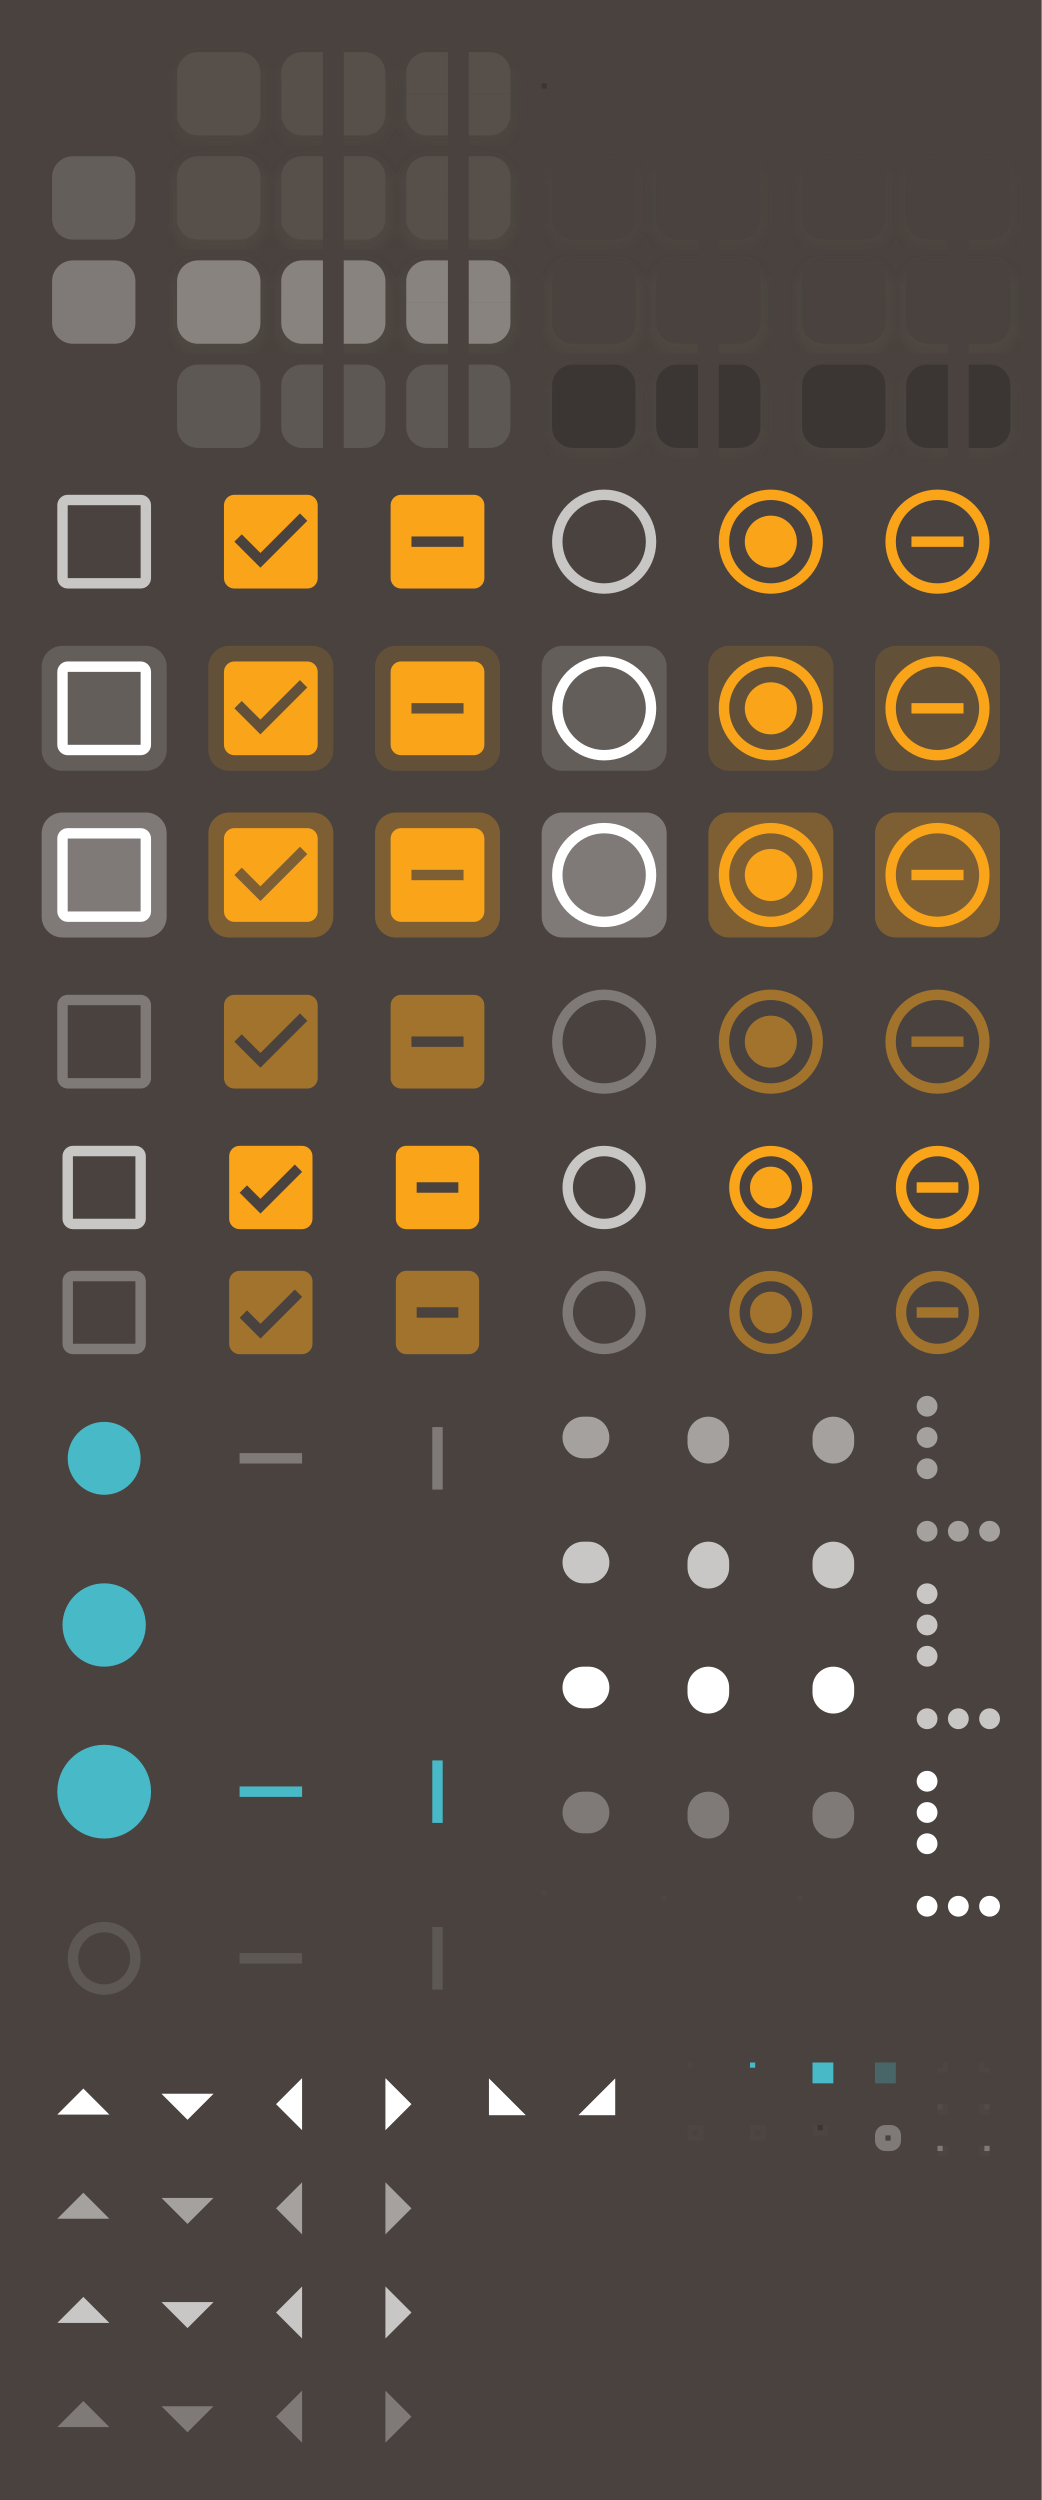
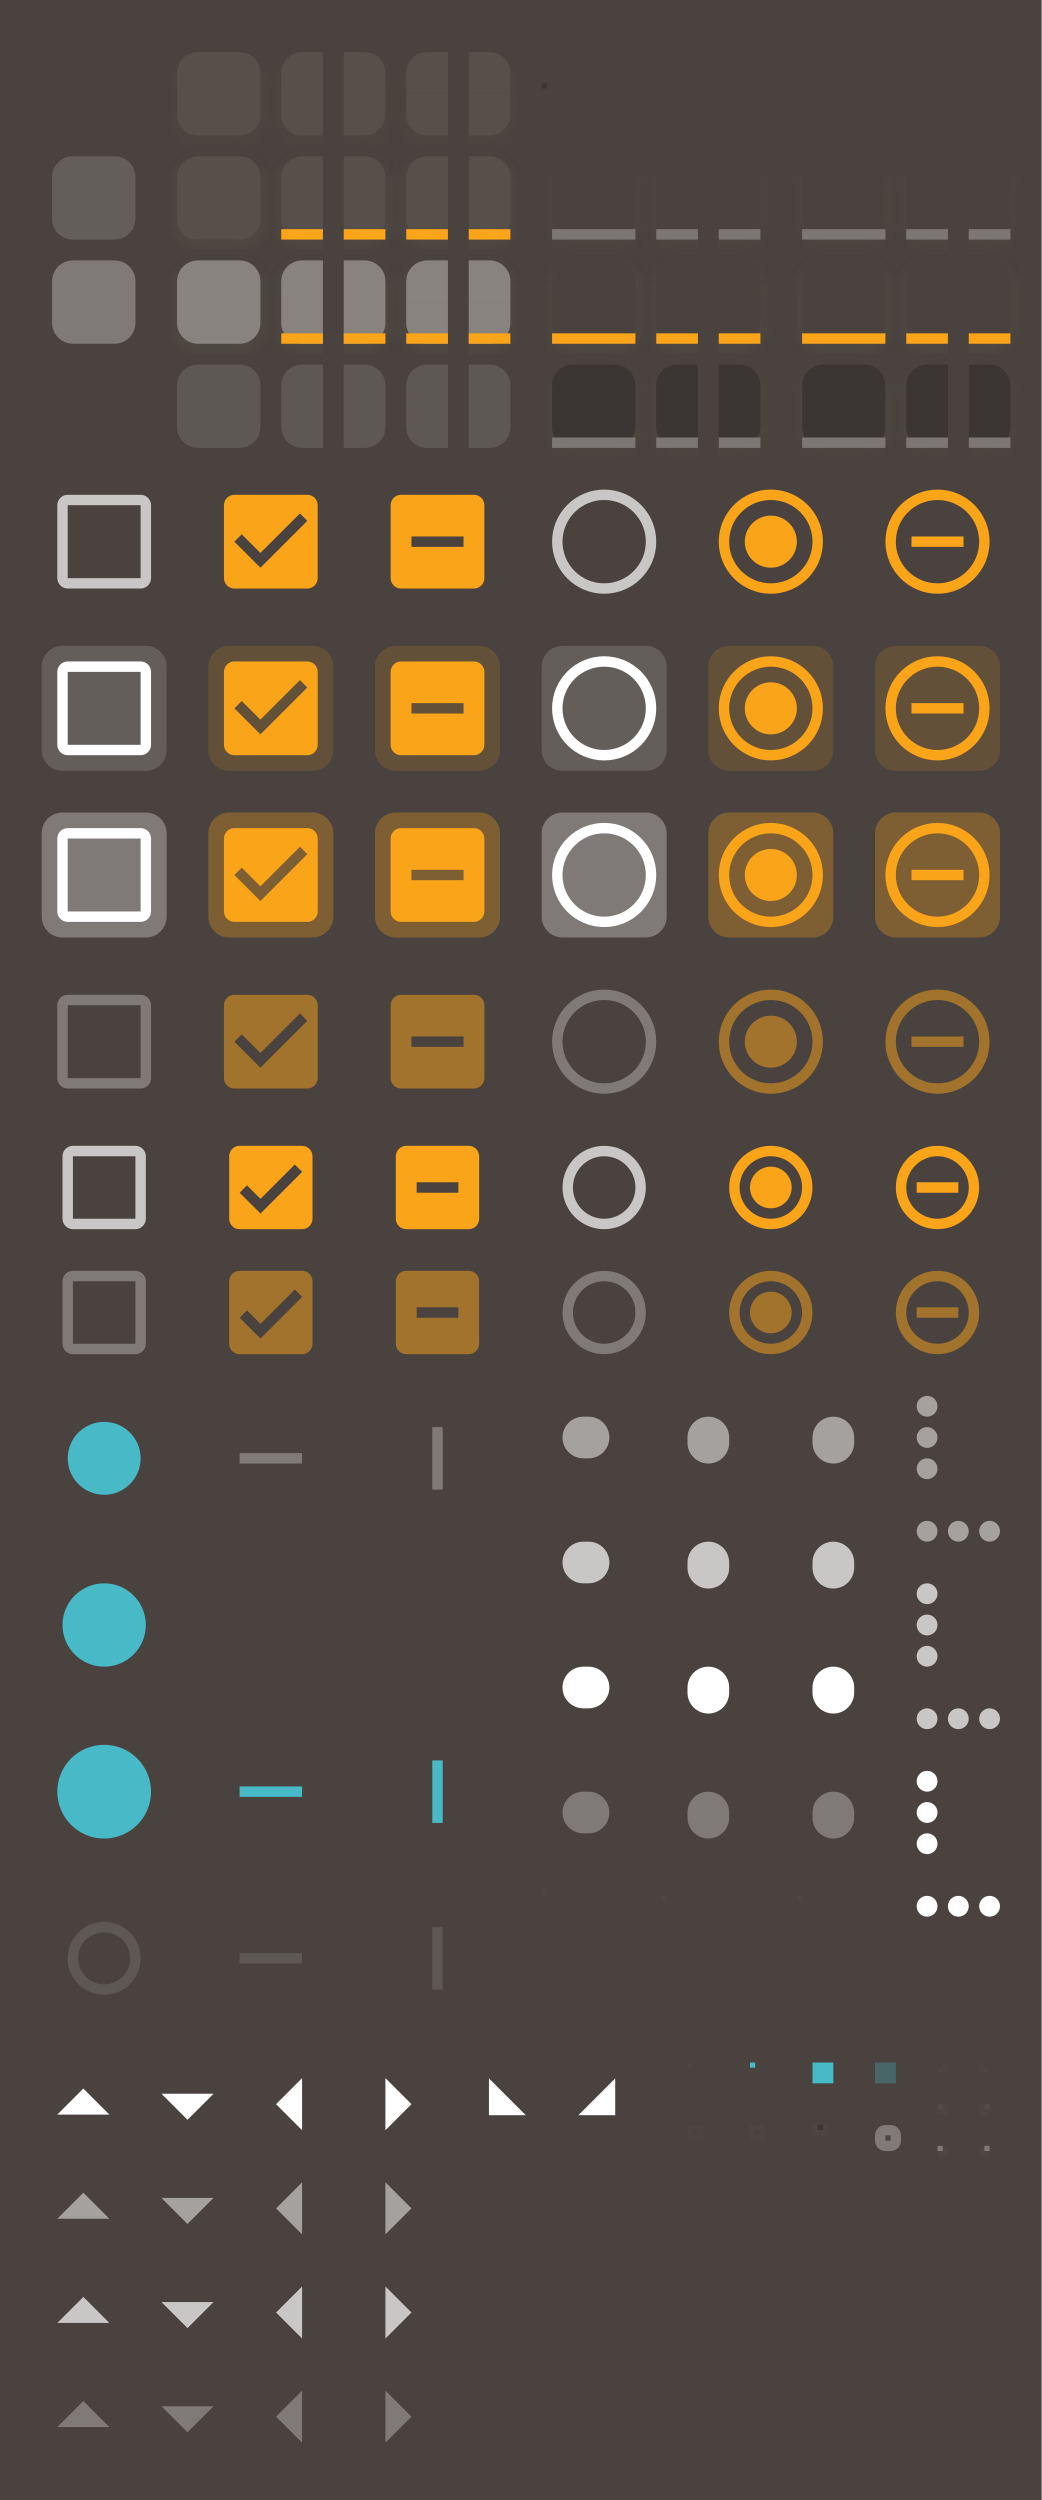
- <svg xmlns="http://www.w3.org/2000/svg" xmlns:xlink="http://www.w3.org/1999/xlink" width="200" height="480" viewBox="0 0 200 480">
-   <rect width="200" height="480" fill="url(#color-bg)" />
-   <defs>
+ <svg xmlns="http://www.w3.org/2000/svg" xmlns:xlink="http://www.w3.org/1999/xlink" width="200" height="480" viewBox="0 0 200 480" version="1.1" id="svg571">
+   <rect width="200" height="480" fill="url(#color-bg)" id="rect6" />
+   <defs id="defs418">
    <linearGradient id="color-fg">
-       <stop stop-color="#FFFFFF" />
+       <stop stop-color="#FFFFFF" id="stop8" />
    </linearGradient>
    <linearGradient id="color-fg-disabled">
-       <stop stop-color="#FFFFFF" stop-opacity="0.5" />
+       <stop stop-color="#FFFFFF" stop-opacity="0.5" id="stop11" />
    </linearGradient>
    <linearGradient id="color-fg-secondary">
-       <stop stop-color="#FFFFFF" stop-opacity="0.7" />
+       <stop stop-color="#FFFFFF" stop-opacity="0.7" id="stop14" />
    </linearGradient>
    <linearGradient id="color-fg-secondary-disabled">
-       <stop stop-color="#FFFFFF" stop-opacity="0.3" />
+       <stop stop-color="#FFFFFF" stop-opacity="0.3" id="stop17" />
    </linearGradient>
    <linearGradient id="color-divider">
-       <stop stop-color="#FFFFFF" stop-opacity="0.12" />
+       <stop stop-color="#FFFFFF" stop-opacity="0.12" id="stop20" />
    </linearGradient>
    <linearGradient id="color-primary">
-       <stop stop-color="#48b9c7" />
+       <stop stop-color="#48b9c7" id="stop23" />
    </linearGradient>
    <linearGradient id="color-accent">
-       <stop stop-color="#faa41a" />
+       <stop stop-color="#faa41a" id="stop26" />
    </linearGradient>
    <linearGradient id="color-accent-insensitive">
-       <stop stop-color="#faa41a" stop-opacity="0.5" />
+       <stop stop-color="#faa41a" stop-opacity="0.5" id="stop29" />
    </linearGradient>
    <linearGradient id="color-bg">
-       <stop stop-color="#49423e" />
+       <stop stop-color="#49423e" id="stop32" />
    </linearGradient>
    <linearGradient id="color-bg-lighter">
-       <stop stop-color="#574f4a" />
+       <stop stop-color="#574f4a" id="stop35" />
    </linearGradient>
    <linearGradient id="color-base">
-       <stop stop-color="#49423e" />
+       <stop stop-color="#49423e" id="stop38" />
    </linearGradient>
    <linearGradient id="color-base-alt">
-       <stop stop-color="#3b3633" />
+       <stop stop-color="#3b3633" id="stop41" />
    </linearGradient>
    <linearGradient id="color-border">
-       <stop stop-color="#574f4a" stop-opacity="0.26" />
+       <stop stop-color="#574f4a" stop-opacity="0.26" id="stop44" />
    </linearGradient>
    <filter id="1" color-interpolation-filters="sRGB" x="0" y="0" width="1" height="1">
-       <feFlood flood-color="#574f4a" flood-opacity="0.12" result="flood" />
-       <feComposite operator="in" in="flood" in2="SourceGraphic" result="composite1" />
-       <feGaussianBlur stdDeviation="1.5" in="composite1" result="blur" />
-       <feOffset dx="0" dy="1" result="offset" />
-       <feComposite in="SourceGraphic" in2="offset" result="fbSourceGraphic" />
-       <feFlood flood-color="#574f4a" flood-opacity="0.24" result="flood" />
-       <feComposite operator="in" in="flood" in2="fbSourceGraphic" result="composite1" />
-       <feGaussianBlur stdDeviation="1" in="composite1" result="blur" />
-       <feOffset dx="0" dy="1" result="offset" />
-       <feComposite in="fbSourceGraphic" in2="offset" result="composite2" />
+       <feFlood flood-color="#574f4a" flood-opacity="0.12" result="flood" id="feFlood47" />
+       <feComposite operator="in" in="flood" in2="SourceGraphic" result="composite1" id="feComposite49" />
+       <feGaussianBlur stdDeviation="1.5" in="composite1" result="blur" id="feGaussianBlur51" />
+       <feOffset dx="0" dy="1" result="offset" id="feOffset53" />
+       <feComposite in="SourceGraphic" in2="offset" result="fbSourceGraphic" id="feComposite55" />
+       <feFlood flood-color="#574f4a" flood-opacity="0.24" result="flood" id="feFlood57" />
+       <feComposite operator="in" in="flood" in2="fbSourceGraphic" result="composite1" id="feComposite59" />
+       <feGaussianBlur stdDeviation="1" in="composite1" result="blur" id="feGaussianBlur61" />
+       <feOffset dx="0" dy="1" result="offset" id="feOffset63" />
+       <feComposite in="fbSourceGraphic" in2="offset" result="composite2" id="feComposite65" />
    </filter>
    <rect id="1x1" width="1" height="1" />
    <rect id="2x2" width="2" height="2" />
    <rect id="4x4" width="4" height="4" />
    <rect id="16x16" width="16" height="16" opacity="0" />
    <rect id="17x17" width="17" height="17" opacity="0" />
    <rect id="24x24" width="24" height="24" opacity="0" />
    <clipPath id="left">
-       <rect width="10" height="20" />
+       <rect width="10" height="20" id="rect74" />
    </clipPath>
    <clipPath id="right">
-       <rect width="10" height="20" x="10" />
+       <rect width="10" height="20" x="10" id="rect77" />
    </clipPath>
    <clipPath id="left-top">
-       <rect width="10" height="10" />
+       <rect width="10" height="10" id="rect80" />
    </clipPath>
    <clipPath id="left-bottom">
-       <rect width="10" height="10" y="10" />
+       <rect width="10" height="10" y="10" id="rect83" />
    </clipPath>
    <clipPath id="right-top">
-       <rect width="10" height="10" x="10" />
+       <rect width="10" height="10" x="10" id="rect86" />
    </clipPath>
    <clipPath id="right-bottom">
-       <rect width="10" height="10" x="10" y="10" />
+       <rect width="10" height="10" x="10" y="10" id="rect89" />
    </clipPath>
    <g id="base-box">
-       <rect width="20" height="20" opacity="0" />
-       <rect x="2" y="2" width="16" height="16" rx="4" ry="4" />
+       <rect width="20" height="20" opacity="0" id="rect92" />
+       <rect x="2" y="2" width="16" height="16" rx="4" ry="4" id="rect94" />
    </g>
    <use xlink:href="#base-box" id="base-flat-button" fill="url(#color-fg)" opacity="0" />
    <use xlink:href="#base-box" id="base-flat-button-hover" fill="url(#color-fg)" opacity="0.15" />
    <use xlink:href="#base-box" id="base-flat-button-active" fill="url(#color-fg)" opacity="0.3" />
    <use xlink:href="#base-box" id="base-flat-button-insensitive" fill="url(#color-fg)" opacity="0" />
    <use xlink:href="#base-box" id="base-button" fill="url(#color-bg-lighter)" filter="url(#1)" />
    <use xlink:href="#base-button" id="base-button-hover" filter="url(#1)" />
    <g id="base-button-active">
-       <use xlink:href="#base-button-hover" />
-       <use xlink:href="#base-flat-button-active" />
+       <use xlink:href="#base-button-hover" id="use103" />
+       <use xlink:href="#base-flat-button-active" id="use105" />
    </g>
    <use xlink:href="#base-box" id="base-button-insensitive" fill="url(#color-divider)" />
    <use xlink:href="#1x1" id="base-entry-background" fill="url(#color-base)" />
    <use xlink:href="#1x1" id="base-entry-background-insensitive" fill="url(#color-base-alt)" />
    <use xlink:href="#base-box" id="base-entry-box" fill="url(#color-base)" filter="url(#1)" />
    <use xlink:href="#base-entry-box" id="base-entry-box-active" filter="url(#1)" />
    <use xlink:href="#base-box" id="base-entry-box-insensitive" fill="url(#color-base-alt)" filter="url(#1)" />
    <rect id="background-fill" width="20" height="20" />
    <g id="base-entry">
-       <use xlink:href="#background-fill" />
-       <use xlink:href="#base-entry-box" />
+       <use xlink:href="#background-fill" id="use115" />
+       <use xlink:href="#base-entry-box" id="use117" />
    </g>
    <g id="base-entry-active">
-       <use xlink:href="#background-fill" />
-       <use xlink:href="#base-entry-box-active" />
+       <use xlink:href="#background-fill" id="use120" />
+       <use xlink:href="#base-entry-box-active" id="use122" />
    </g>
    <g id="base-entry-insensitive">
-       <use xlink:href="#background-fill" />
-       <use xlink:href="#base-entry-box-insensitive" />
+       <use xlink:href="#background-fill" id="use125" />
+       <use xlink:href="#base-entry-box-insensitive" id="use127" />
    </g>
    <use clip-path="url(#left)" xlink:href="#base-button" id="base-combo-rtl-button" />
    <use clip-path="url(#left)" xlink:href="#base-button-hover" id="base-combo-rtl-button-hover" />
    <use clip-path="url(#left)" xlink:href="#base-button-active" id="base-combo-rtl-button-active" />
    <use clip-path="url(#left)" xlink:href="#base-button-insensitive" id="base-combo-rtl-button-insensitive" />
    <use clip-path="url(#right)" xlink:href="#base-button" id="base-combo-ltr-button" />
    <use clip-path="url(#right)" xlink:href="#base-button-hover" id="base-combo-ltr-button-hover" />
    <use clip-path="url(#right)" xlink:href="#base-button-active" id="base-combo-ltr-button-active" />
    <use clip-path="url(#right)" xlink:href="#base-button-insensitive" id="base-combo-ltr-button-insensitive" />
    <use clip-path="url(#left-top)" xlink:href="#base-button" id="base-spin-rtl-up" />
    <use clip-path="url(#left-top)" xlink:href="#base-button-hover" id="base-spin-rtl-up-hover" />
    <use clip-path="url(#left-top)" xlink:href="#base-button-active" id="base-spin-rtl-up-active" />
    <use clip-path="url(#left-top)" xlink:href="#base-button-insensitive" id="base-spin-rtl-up-insensitive" />
    <use clip-path="url(#left-bottom)" xlink:href="#base-button" id="base-spin-rtl-down" />
    <use clip-path="url(#left-bottom)" xlink:href="#base-button-hover" id="base-spin-rtl-down-hover" />
    <use clip-path="url(#left-bottom)" xlink:href="#base-button-active" id="base-spin-rtl-down-active" />
    <use clip-path="url(#left-bottom)" xlink:href="#base-button-insensitive" id="base-spin-rtl-down-insensitive" />
    <use clip-path="url(#right-top)" xlink:href="#base-button" id="base-spin-ltr-up" />
    <use clip-path="url(#right-top)" xlink:href="#base-button-hover" id="base-spin-ltr-up-hover" />
    <use clip-path="url(#right-top)" xlink:href="#base-button-active" id="base-spin-ltr-up-active" />
    <use clip-path="url(#right-top)" xlink:href="#base-button-insensitive" id="base-spin-ltr-up-insensitive" />
    <use clip-path="url(#right-bottom)" xlink:href="#base-button" id="base-spin-ltr-down" />
    <use clip-path="url(#right-bottom)" xlink:href="#base-button-hover" id="base-spin-ltr-down-hover" />
    <use clip-path="url(#right-bottom)" xlink:href="#base-button-active" id="base-spin-ltr-down-active" />
    <use clip-path="url(#right-bottom)" xlink:href="#base-button-insensitive" id="base-spin-ltr-down-insensitive" />
    <use clip-path="url(#left)" xlink:href="#base-entry" id="base-combo-ltr-entry" />
    <use clip-path="url(#left)" xlink:href="#base-entry-active" id="base-combo-ltr-entry-active" />
    <use clip-path="url(#left)" xlink:href="#base-entry-insensitive" id="base-combo-ltr-entry-insensitive" />
    <use clip-path="url(#right)" xlink:href="#base-entry" id="base-combo-rtl-entry" />
    <use clip-path="url(#right)" xlink:href="#base-entry-active" id="base-combo-rtl-entry-active" />
    <use clip-path="url(#right)" xlink:href="#base-entry-insensitive" id="base-combo-rtl-entry-insensitive" />
    <path id="checkbox-unchecked-path" d="M19 5v14H5V5h14m0-2H5c-1.1 0-2 .9-2 2v14c0 1.1.9 2 2 2h14c1.1 0 2-.9 2-2V5c0-1.1-.9-2-2-2z" />
    <path id="checkbox-checked-path" d="M19 3H5c-1.11 0-2 .9-2 2v14c0 1.1.89 2 2 2h14c1.11 0 2-.9 2-2V5c0-1.1-.89-2-2-2zm-9 14l-5-5 1.41-1.41L10 14.17l7.59-7.59L19 8l-9 9z" />
    <path id="checkbox-mixed-path" d="M19 3H5c-1.1 0-2 .9-2 2v14c0 1.1.9 2 2 2h14c1.1 0 2-.9 2-2V5c0-1.1-.9-2-2-2zm-2 10H7v-2h10v2z" />
    <path id="radio-unchecked-path" d="M12 2C6.48 2 2 6.48 2 12s4.48 10 10 10 10-4.48 10-10S17.52 2 12 2zm0 18c-4.42 0-8-3.58-8-8s3.58-8 8-8 8 3.58 8 8-3.58 8-8 8z" />
    <path id="radio-checked-path" d="M12 7c-2.76 0-5 2.24-5 5s2.24 5 5 5 5-2.24 5-5-2.24-5-5-5zm0-5C6.48 2 2 6.48 2 12s4.48 10 10 10 10-4.48 10-10S17.52 2 12 2zm0 18c-4.42 0-8-3.58-8-8s3.58-8 8-8 8 3.58 8 8-3.58 8-8 8z" />
    <path id="radio-mixed-path" d="m12 2c-5.52 0-10 4.48-10 10s4.48 10 10 10 10-4.48 10-10-4.48-10-10-10zm0 2c4.42 0 8 3.58 8 8s-3.58 8-8 8-8-3.58-8-8 3.58-8 8-8zm-5 7v2h10v-2h-10z" />
    <path id="menu-checkbox-unchecked-path" d="m2 0a2 2 0 0 0 -2 2v12a2 2 0 0 0 2 2h12a2 2 0 0 0 2 -2v-12a2 2 0 0 0 -2 -2h-12zm0 2h12v12h-12v-12z" />
    <path id="menu-checkbox-checked-path" d="m2 0a2 2 0 0 0 -2 2v12a2 2 0 0 0 2 2h12a2 2 0 0 0 2 -2v-12a2 2 0 0 0 -2 -2h-12zm10.6 3.59l1.41 1.41-8 8-4-4 1.41-1.41 2.59 2.59 6.59-6.59z" />
    <path id="menu-checkbox-mixed-path" d="m2 0a2 2 0 0 0 -2 2v12a2 2 0 0 0 2 2h12a2 2 0 0 0 2 -2v-12a2 2 0 0 0 -2 -2h-12zm2 7h8v2h-8v-2z" />
    <path id="menu-radio-unchecked-path" d="m8 0a8 8 0 0 0 -8 8 8 8 0 0 0 8 8 8 8 0 0 0 8 -8 8 8 0 0 0 -8 -8zm0 2a6 6 0 0 1 6 6 6 6 0 0 1 -6 6 6 6 0 0 1 -6 -6 6 6 0 0 1 6 -6z" />
    <path id="menu-radio-checked-path" d="m8 0a8 8 0 0 0 -8 8 8 8 0 0 0 8 8 8 8 0 0 0 8 -8 8 8 0 0 0 -8 -8zm0 2a6 6 0 0 1 6 6 6 6 0 0 1 -6 6 6 6 0 0 1 -6 -6 6 6 0 0 1 6 -6zm0 2a4 4 0 0 0 -4 4 4 4 0 0 0 4 4 4 4 0 0 0 4 -4 4 4 0 0 0 -4 -4z" />
    <path id="menu-radio-mixed-path" d="m8 0a8 8 0 0 0 -8 8 8 8 0 0 0 8 8 8 8 0 0 0 8 -8 8 8 0 0 0 -8 -8zm0 2a6 6 0 0 1 6 6 6 6 0 0 1 -6 6 6 6 0 0 1 -6 -6 6 6 0 0 1 6 -6zm-4 5v2h8v-2h-8z" />
    <rect id="button-fill" width="24" height="24" rx="4" ry="4" />
    <g id="base-checkbox-unchecked">
-       <use xlink:href="#button-fill" opacity="0" />
-       <use xlink:href="#checkbox-unchecked-path" />
+       <use xlink:href="#button-fill" opacity="0" id="use173" />
+       <use xlink:href="#checkbox-unchecked-path" id="use175" />
    </g>
    <g id="base-checkbox-unchecked-hover">
-       <use xlink:href="#button-fill" opacity="0.15" />
-       <use xlink:href="#checkbox-unchecked-path" />
+       <use xlink:href="#button-fill" opacity="0.15" id="use178" />
+       <use xlink:href="#checkbox-unchecked-path" id="use180" />
    </g>
    <g id="base-checkbox-unchecked-active">
-       <use xlink:href="#button-fill" opacity="0.3" />
-       <use xlink:href="#checkbox-unchecked-path" />
+       <use xlink:href="#button-fill" opacity="0.3" id="use183" />
+       <use xlink:href="#checkbox-unchecked-path" id="use185" />
    </g>
    <g id="base-checkbox-checked">
-       <use xlink:href="#button-fill" opacity="0" />
-       <use xlink:href="#checkbox-checked-path" />
+       <use xlink:href="#button-fill" opacity="0" id="use188" />
+       <use xlink:href="#checkbox-checked-path" id="use190" />
    </g>
    <g id="base-checkbox-checked-hover">
-       <use xlink:href="#button-fill" opacity="0.15" />
-       <use xlink:href="#checkbox-checked-path" />
+       <use xlink:href="#button-fill" opacity="0.15" id="use193" />
+       <use xlink:href="#checkbox-checked-path" id="use195" />
    </g>
    <g id="base-checkbox-checked-active">
-       <use xlink:href="#button-fill" opacity="0.3" />
-       <use xlink:href="#checkbox-checked-path" />
+       <use xlink:href="#button-fill" opacity="0.3" id="use198" />
+       <use xlink:href="#checkbox-checked-path" id="use200" />
    </g>
    <g id="base-checkbox-mixed">
-       <use xlink:href="#button-fill" opacity="0" />
-       <use xlink:href="#checkbox-mixed-path" />
+       <use xlink:href="#button-fill" opacity="0" id="use203" />
+       <use xlink:href="#checkbox-mixed-path" id="use205" />
    </g>
    <g id="base-checkbox-mixed-hover">
-       <use xlink:href="#button-fill" opacity="0.15" />
-       <use xlink:href="#checkbox-mixed-path" />
+       <use xlink:href="#button-fill" opacity="0.15" id="use208" />
+       <use xlink:href="#checkbox-mixed-path" id="use210" />
    </g>
    <g id="base-checkbox-mixed-active">
-       <use xlink:href="#button-fill" opacity="0.3" />
-       <use xlink:href="#checkbox-mixed-path" />
+       <use xlink:href="#button-fill" opacity="0.3" id="use213" />
+       <use xlink:href="#checkbox-mixed-path" id="use215" />
    </g>
    <g id="base-radio-unchecked">
-       <use xlink:href="#button-fill" opacity="0" />
-       <use xlink:href="#radio-unchecked-path" />
+       <use xlink:href="#button-fill" opacity="0" id="use218" />
+       <use xlink:href="#radio-unchecked-path" id="use220" />
    </g>
    <g id="base-radio-unchecked-hover">
-       <use xlink:href="#button-fill" opacity="0.15" />
-       <use xlink:href="#radio-unchecked-path" />
+       <use xlink:href="#button-fill" opacity="0.15" id="use223" />
+       <use xlink:href="#radio-unchecked-path" id="use225" />
    </g>
    <g id="base-radio-unchecked-active">
-       <use xlink:href="#button-fill" opacity="0.3" />
-       <use xlink:href="#radio-unchecked-path" />
+       <use xlink:href="#button-fill" opacity="0.3" id="use228" />
+       <use xlink:href="#radio-unchecked-path" id="use230" />
    </g>
    <g id="base-radio-checked">
-       <use xlink:href="#button-fill" opacity="0" />
-       <use xlink:href="#radio-checked-path" />
+       <use xlink:href="#button-fill" opacity="0" id="use233" />
+       <use xlink:href="#radio-checked-path" id="use235" />
    </g>
    <g id="base-radio-checked-hover">
-       <use xlink:href="#button-fill" opacity="0.15" />
-       <use xlink:href="#radio-checked-path" />
+       <use xlink:href="#button-fill" opacity="0.15" id="use238" />
+       <use xlink:href="#radio-checked-path" id="use240" />
    </g>
    <g id="base-radio-checked-active">
-       <use xlink:href="#button-fill" opacity="0.3" />
-       <use xlink:href="#radio-checked-path" />
+       <use xlink:href="#button-fill" opacity="0.3" id="use243" />
+       <use xlink:href="#radio-checked-path" id="use245" />
    </g>
    <g id="base-radio-mixed">
-       <use xlink:href="#button-fill" opacity="0" />
-       <use xlink:href="#radio-mixed-path" />
+       <use xlink:href="#button-fill" opacity="0" id="use248" />
+       <use xlink:href="#radio-mixed-path" id="use250" />
    </g>
    <g id="base-radio-mixed-hover">
-       <use xlink:href="#button-fill" opacity="0.15" />
-       <use xlink:href="#radio-mixed-path" />
+       <use xlink:href="#button-fill" opacity="0.15" id="use253" />
+       <use xlink:href="#radio-mixed-path" id="use255" />
    </g>
    <g id="base-radio-mixed-active">
-       <use xlink:href="#button-fill" opacity="0.3" />
-       <use xlink:href="#radio-mixed-path" />
+       <use xlink:href="#button-fill" opacity="0.3" id="use258" />
+       <use xlink:href="#radio-mixed-path" id="use260" />
    </g>
    <g id="base-menu-checkbox-unchecked">
-       <use xlink:href="#16x16" />
-       <use xlink:href="#menu-checkbox-unchecked-path" />
+       <use xlink:href="#16x16" id="use263" />
+       <use xlink:href="#menu-checkbox-unchecked-path" id="use265" />
    </g>
    <g id="base-menu-checkbox-checked">
-       <use xlink:href="#16x16" />
-       <use xlink:href="#menu-checkbox-checked-path" />
+       <use xlink:href="#16x16" id="use268" />
+       <use xlink:href="#menu-checkbox-checked-path" id="use270" />
    </g>
    <g id="base-menu-checkbox-mixed">
-       <use xlink:href="#16x16" />
-       <use xlink:href="#menu-checkbox-mixed-path" />
+       <use xlink:href="#16x16" id="use273" />
+       <use xlink:href="#menu-checkbox-mixed-path" id="use275" />
    </g>
    <g id="base-menu-radio-unchecked">
-       <use xlink:href="#16x16" />
-       <use xlink:href="#menu-radio-unchecked-path" />
+       <use xlink:href="#16x16" id="use278" />
+       <use xlink:href="#menu-radio-unchecked-path" id="use280" />
    </g>
    <g id="base-menu-radio-checked">
-       <use xlink:href="#16x16" />
-       <use xlink:href="#menu-radio-checked-path" />
+       <use xlink:href="#16x16" id="use283" />
+       <use xlink:href="#menu-radio-checked-path" id="use285" />
    </g>
    <g id="base-menu-radio-mixed">
-       <use xlink:href="#16x16" />
-       <use xlink:href="#menu-radio-mixed-path" />
+       <use xlink:href="#16x16" id="use288" />
+       <use xlink:href="#menu-radio-mixed-path" id="use290" />
    </g>
    <g id="base-scale-slider">
-       <use xlink:href="#24x24" />
-       <circle cx="12" cy="12" r="7" fill="url(#color-primary)" />
+       <use xlink:href="#24x24" id="use293" />
+       <circle cx="12" cy="12" r="7" fill="url(#color-primary)" id="circle295" />
    </g>
    <g id="base-scale-slider-hover">
-       <use xlink:href="#24x24" />
-       <circle cx="12" cy="12" r="8" fill="url(#color-primary)" />
+       <use xlink:href="#24x24" id="use298" />
+       <circle cx="12" cy="12" r="8" fill="url(#color-primary)" id="circle300" />
    </g>
    <g id="base-scale-slider-active">
-       <use xlink:href="#24x24" />
-       <circle cx="12" cy="12" r="9" fill="url(#color-primary)" />
+       <use xlink:href="#24x24" id="use303" />
+       <circle cx="12" cy="12" r="9" fill="url(#color-primary)" id="circle305" />
    </g>
    <g id="base-scale-slider-insensitive">
-       <use xlink:href="#24x24" />
-       <circle cx="12" cy="12" r="7" fill="url(#color-bg)" />
-       <circle cx="12" cy="12" r="6" fill="none" stroke="url(#color-divider)" stroke-width="2" />
+       <use xlink:href="#24x24" id="use308" />
+       <circle cx="12" cy="12" r="7" fill="url(#color-bg)" id="circle310" />
+       <circle cx="12" cy="12" r="6" fill="none" stroke="url(#color-divider)" stroke-width="2" id="circle312" />
    </g>
    <g id="base-scale-horz-trough">
-       <use xlink:href="#24x24" />
-       <rect width="12" height="2" x="6" y="11" />
+       <use xlink:href="#24x24" id="use315" />
+       <rect width="12" height="2" x="6" y="11" id="rect317" />
    </g>
    <g id="base-scale-vert-trough">
-       <use xlink:href="#24x24" />
-       <rect width="2" height="12" x="11" y="6" />
+       <use xlink:href="#24x24" id="use320" />
+       <rect width="2" height="12" x="11" y="6" id="rect322" />
    </g>
    <g id="base-scrollbar-horz-slider">
-       <use xlink:href="#17x17" y="-1" />
-       <rect width="9" height="8" x="4" y="4" ry="4" />
+       <use xlink:href="#17x17" y="-1" id="use325" />
+       <rect width="9" height="8" x="4" y="4" ry="4" id="rect327" />
    </g>
    <g id="base-scrollbar-horz-trough">
-       <use xlink:href="#base-border" y="-1" />
-       <use xlink:href="#base-entry-background" />
+       <use xlink:href="#base-border" y="-1" id="use330" />
+       <use xlink:href="#base-entry-background" id="use332" />
    </g>
    <use xlink:href="#base-scrollbar-horz-slider" id="base-scrollbar-vert-ltr-slider" transform="rotate(-90 8.5 8.5)" />
    <use xlink:href="#base-scrollbar-horz-trough" id="base-scrollbar-vert-ltr-trough" transform="rotate(-90 0.5 0.5)" />
    <use xlink:href="#base-scrollbar-horz-slider" id="base-scrollbar-vert-rtl-slider" transform="rotate(90 8 8)" />
    <use xlink:href="#base-scrollbar-horz-trough" id="base-scrollbar-vert-rtl-trough" transform="rotate(90 0.5 0.5)" />
    <g id="base-handle-horz">
-       <circle cx="2" cy="2" r="2" />
-       <circle cx="8" cy="2" r="2" />
-       <circle cx="14" cy="2" r="2" />
+       <circle cx="2" cy="2" r="2" id="circle339" />
+       <circle cx="8" cy="2" r="2" id="circle341" />
+       <circle cx="14" cy="2" r="2" id="circle343" />
    </g>
    <use xlink:href="#base-handle-horz" id="base-handle-vert" transform="rotate(90 2 2)" />
    <path id="pan-path" d="M 13,6 8,11 3,6 Z" />
    <g id="base-pan-down">
-       <use xlink:href="#16x16" />
-       <use xlink:href="#pan-path" />
+       <use xlink:href="#16x16" id="use348" />
+       <use xlink:href="#pan-path" id="use350" />
    </g>
    <g id="base-pan-up">
-       <use xlink:href="#16x16" />
-       <use xlink:href="#pan-path" transform="rotate(180 8 8)" />
+       <use xlink:href="#16x16" id="use353" />
+       <use xlink:href="#pan-path" transform="rotate(180 8 8)" id="use355" />
    </g>
    <g id="base-pan-left">
-       <use xlink:href="#16x16" />
-       <use xlink:href="#pan-path" transform="rotate(90 8 8)" />
+       <use xlink:href="#16x16" id="use358" />
+       <use xlink:href="#pan-path" transform="rotate(90 8 8)" id="use360" />
    </g>
    <g id="base-pan-right">
-       <use xlink:href="#16x16" />
-       <use xlink:href="#pan-path" transform="rotate(-90 8 8)" />
+       <use xlink:href="#16x16" id="use363" />
+       <use xlink:href="#pan-path" transform="rotate(-90 8 8)" id="use365" />
    </g>
    <g id="base-pan-left-semi">
-       <use xlink:href="#16x16" />
-       <use xlink:href="#pan-path" transform="rotate(45 8 8)" />
+       <use xlink:href="#16x16" id="use368" />
+       <use xlink:href="#pan-path" transform="rotate(45 8 8)" id="use370" />
    </g>
    <g id="base-pan-right-semi">
-       <use xlink:href="#16x16" />
-       <use xlink:href="#pan-path" transform="rotate(-45 8 8)" />
+       <use xlink:href="#16x16" id="use373" />
+       <use xlink:href="#pan-path" transform="rotate(-45 8 8)" id="use375" />
    </g>
    <use xlink:href="#1x1" id="base-border" fill="url(#color-border)" />
    <use xlink:href="#1x1" id="base-tab" fill="url(#color-primary)" />
    <use xlink:href="#4x4" id="base-progressbar-progress" fill="url(#color-primary)" />
    <g id="base-progressbar-trough">
-       <use xlink:href="#4x4" fill="url(#color-bg)" />
-       <use xlink:href="#base-progressbar-progress" opacity="0.3" />
+       <use xlink:href="#4x4" fill="url(#color-bg)" id="use381" />
+       <use xlink:href="#base-progressbar-progress" opacity="0.3" id="use383" />
    </g>
    <rect id="base-frame" x="0.5" y="0.5" width="2" height="2" fill="none" stroke="url(#color-border)" stroke-width="1" />
    <g id="base-frame-notebook">
-       <rect width="3" height="3" fill="url(#color-border)" />
-       <use xlink:href="#1x1" x="1" y="1" fill="url(#color-base)" />
+       <rect width="3" height="3" fill="url(#color-border)" id="rect387" />
+       <use xlink:href="#1x1" x="1" y="1" fill="url(#color-base)" id="use389" />
    </g>
    <g id="base-frame-inline">
-       <rect width="3" height="2" fill="url(#color-border)" />
-       <use xlink:href="#1x1" x="1" fill="url(#color-base-alt)" />
+       <rect width="3" height="2" fill="url(#color-border)" id="rect392" />
+       <use xlink:href="#1x1" x="1" fill="url(#color-base-alt)" id="use394" />
    </g>
    <rect id="base-focus" x="1" y="1" width="3" height="3" rx="1" ry="1" fill="none" stroke="url(#color-fg)" stroke-width="2" opacity="0.3" />
    <g id="base-treeview-ltr-button">
-       <use xlink:href="#2x2" fill="url(#color-base)" />
-       <use xlink:href="#2x2" fill="url(#color-border)" />
-       <use xlink:href="#1x1" fill="url(#color-base)" />
+       <use xlink:href="#2x2" fill="url(#color-base)" id="use398" />
+       <use xlink:href="#2x2" fill="url(#color-border)" id="use400" />
+       <use xlink:href="#1x1" fill="url(#color-base)" id="use402" />
    </g>
    <g id="base-treeview-ltr-button-hover">
-       <use xlink:href="#base-treeview-ltr-button" />
-       <use xlink:href="#1x1" fill="url(#color-fg)" opacity="0.05" />
+       <use xlink:href="#base-treeview-ltr-button" id="use405" />
+       <use xlink:href="#1x1" fill="url(#color-fg)" opacity="0.05" id="use407" />
    </g>
    <g id="base-treeview-ltr-button-active">
-       <use xlink:href="#base-treeview-ltr-button" />
-       <use xlink:href="#1x1" fill="url(#color-fg)" opacity="0.3" />
+       <use xlink:href="#base-treeview-ltr-button" id="use410" />
+       <use xlink:href="#1x1" fill="url(#color-fg)" opacity="0.3" id="use412" />
    </g>
    <use xlink:href="#base-treeview-ltr-button" id="base-treeview-rtl-button" transform="scale(-1 1)" />
    <use xlink:href="#base-treeview-ltr-button-hover" id="base-treeview-rtl-button-hover" transform="scale(-1 1)" />
    <use xlink:href="#base-treeview-ltr-button-active" id="base-treeview-rtl-button-active" transform="scale(-1 1)" />
+     <linearGradient xlink:href="#color-base" id="linearGradient1715" x1="152" y1="48" x2="172" y2="48" gradientUnits="userSpaceOnUse" />
+     <linearGradient xlink:href="#color-bg" id="linearGradient1719" gradientTransform="scale(0.7071068,1.414214)" x1="195.161" y1="33.941" x2="209.304" y2="33.941" gradientUnits="userSpaceOnUse" />
+     <linearGradient xlink:href="#color-bg" id="linearGradient1723" gradientTransform="scale(0.7071068,1.414214)" x1="175.362" y1="33.941" x2="189.505" y2="33.941" gradientUnits="userSpaceOnUse" />
  </defs>
  <use x="8" y="8" xlink:href="#base-flat-button" id="flat-button" />
  <use x="8" y="28" xlink:href="#base-flat-button-hover" id="flat-button-hover" />
  <use x="8" y="48" xlink:href="#base-flat-button-active" id="flat-button-active" />
  <use x="8" y="68" xlink:href="#base-flat-button-insensitive" id="flat-button-insensitive" />
  <use x="32" y="8" xlink:href="#base-button" id="button" />
  <use x="32" y="28" xlink:href="#base-button-hover" id="button-hover" />
  <use x="32" y="48" xlink:href="#base-button-active" id="button-active" />
  <use x="32" y="68" xlink:href="#base-button-insensitive" id="button-insensitive" />
  <use x="52" y="8" xlink:href="#base-combo-rtl-button" id="combo-rtl-button" />
-   <use x="52" y="28" xlink:href="#base-combo-rtl-button-hover" id="combo-rtl-button-hover" />
-   <use x="52" y="48" xlink:href="#base-combo-rtl-button-active" id="combo-rtl-button-active" />
  <use x="52" y="68" xlink:href="#base-combo-rtl-button-insensitive" id="combo-rtl-button-insensitive" />
  <use x="56" y="8" xlink:href="#base-combo-ltr-button" id="combo-ltr-button" />
-   <use x="56" y="28" xlink:href="#base-combo-ltr-button-hover" id="combo-ltr-button-hover" />
-   <use x="56" y="48" xlink:href="#base-combo-ltr-button-active" id="combo-ltr-button-active" />
  <use x="56" y="68" xlink:href="#base-combo-ltr-button-insensitive" id="combo-ltr-button-insensitive" />
  <use x="76" y="8" xlink:href="#base-spin-rtl-up" id="spin-rtl-up" />
  <use x="76" y="28" xlink:href="#base-spin-rtl-up-hover" id="spin-rtl-up-hover" />
  <use x="76" y="48" xlink:href="#base-spin-rtl-up-active" id="spin-rtl-up-active" />
  <use x="76" y="68" xlink:href="#base-spin-rtl-up-insensitive" id="spin-rtl-up-insensitive" />
  <use x="76" y="8" xlink:href="#base-spin-rtl-down" id="spin-rtl-down" />
-   <use x="76" y="28" xlink:href="#base-spin-rtl-down-hover" id="spin-rtl-down-hover" />
-   <use x="76" y="48" xlink:href="#base-spin-rtl-down-active" id="spin-rtl-down-active" />
  <use x="76" y="68" xlink:href="#base-spin-rtl-down-insensitive" id="spin-rtl-down-insensitive" />
  <use x="80" y="8" xlink:href="#base-spin-ltr-up" id="spin-ltr-up" />
  <use x="80" y="28" xlink:href="#base-spin-ltr-up-hover" id="spin-ltr-up-hover" />
  <use x="80" y="48" xlink:href="#base-spin-ltr-up-active" id="spin-ltr-up-active" />
  <use x="80" y="68" xlink:href="#base-spin-ltr-up-insensitive" id="spin-ltr-up-insensitive" />
  <use x="80" y="8" xlink:href="#base-spin-ltr-down" id="spin-ltr-down" />
-   <use x="80" y="28" xlink:href="#base-spin-ltr-down-hover" id="spin-ltr-down-hover" />
-   <use x="80" y="48" xlink:href="#base-spin-ltr-down-active" id="spin-ltr-down-active" />
  <use x="80" y="68" xlink:href="#base-spin-ltr-down-insensitive" id="spin-ltr-down-insensitive" />
  <use x="104" y="8" xlink:href="#base-entry-background" id="entry-background" />
  <use x="104" y="16" xlink:href="#base-entry-background-insensitive" id="entry-background-insensitive" />
-   <use x="104" y="28" xlink:href="#base-entry" fill="url(#color-bg)" id="entry" />
-   <use x="104" y="48" xlink:href="#base-entry-active" fill="url(#color-bg)" id="entry-active" />
-   <use x="104" y="68" xlink:href="#base-entry-insensitive" fill="url(#color-bg)" id="entry-insensitive" />
-   <use x="124" y="28" xlink:href="#base-combo-ltr-entry" fill="url(#color-bg)" id="combo-ltr-entry" />
-   <use x="124" y="48" xlink:href="#base-combo-ltr-entry-active" fill="url(#color-bg)" id="combo-ltr-entry-active" />
-   <use x="124" y="68" xlink:href="#base-combo-ltr-entry-insensitive" fill="url(#color-bg)" id="combo-ltr-entry-insensitive" />
-   <use x="128" y="28" xlink:href="#base-combo-rtl-entry" fill="url(#color-bg)" id="combo-rtl-entry" />
-   <use x="128" y="48" xlink:href="#base-combo-rtl-entry-active" fill="url(#color-bg)" id="combo-rtl-entry-active" />
-   <use x="128" y="68" xlink:href="#base-combo-rtl-entry-insensitive" fill="url(#color-bg)" id="combo-rtl-entry-insensitive" />
-   <use x="152" y="28" xlink:href="#base-entry" fill="url(#color-base)" id="notebook-entry" />
-   <use x="152" y="48" xlink:href="#base-entry-active" fill="url(#color-base)" id="notebook-entry-active" />
-   <use x="152" y="68" xlink:href="#base-entry-insensitive" fill="url(#color-base)" id="notebook-entry-insensitive" />
-   <use x="172" y="28" xlink:href="#base-combo-ltr-entry" fill="url(#color-base)" id="notebook-combo-ltr-entry" />
-   <use x="172" y="48" xlink:href="#base-combo-ltr-entry-active" fill="url(#color-base)" id="notebook-combo-ltr-entry-active" />
-   <use x="172" y="68" xlink:href="#base-combo-ltr-entry-insensitive" fill="url(#color-base)" id="notebook-combo-ltr-entry-insensitive" />
-   <use x="176" y="28" xlink:href="#base-combo-rtl-entry" fill="url(#color-base)" id="notebook-combo-rtl-entry" />
-   <use x="176" y="48" xlink:href="#base-combo-rtl-entry-active" fill="url(#color-base)" id="notebook-combo-rtl-entry-active" />
-   <use x="176" y="68" xlink:href="#base-combo-rtl-entry-insensitive" fill="url(#color-base)" id="notebook-combo-rtl-entry-insensitive" />
  <use x="8" y="92" xlink:href="#base-checkbox-unchecked" fill="url(#color-fg-secondary)" id="checkbox-unchecked" />
  <use x="8" y="124" xlink:href="#base-checkbox-unchecked-hover" fill="url(#color-fg)" id="checkbox-unchecked-hover" />
  <use x="8" y="156" xlink:href="#base-checkbox-unchecked-active" fill="url(#color-fg)" id="checkbox-unchecked-active" />
  <use x="8" y="188" xlink:href="#base-checkbox-unchecked" fill="url(#color-fg-secondary-disabled)" id="checkbox-unchecked-insensitive" />
  <use x="40" y="92" xlink:href="#base-checkbox-checked" fill="url(#color-accent)" id="checkbox-checked" />
  <use x="40" y="124" xlink:href="#base-checkbox-checked-hover" fill="url(#color-accent)" id="checkbox-checked-hover" />
  <use x="40" y="156" xlink:href="#base-checkbox-checked-active" fill="url(#color-accent)" id="checkbox-checked-active" />
  <use x="40" y="188" xlink:href="#base-checkbox-checked" fill="url(#color-accent-insensitive)" id="checkbox-checked-insensitive" />
  <use x="72" y="92" xlink:href="#base-checkbox-mixed" fill="url(#color-accent)" id="checkbox-mixed" />
  <use x="72" y="124" xlink:href="#base-checkbox-mixed-hover" fill="url(#color-accent)" id="checkbox-mixed-hover" />
  <use x="72" y="156" xlink:href="#base-checkbox-mixed-active" fill="url(#color-accent)" id="checkbox-mixed-active" />
  <use x="72" y="188" xlink:href="#base-checkbox-mixed" fill="url(#color-accent-insensitive)" id="checkbox-mixed-insensitive" />
  <use x="104" y="92" xlink:href="#base-radio-unchecked" fill="url(#color-fg-secondary)" id="radio-unchecked" />
  <use x="104" y="124" xlink:href="#base-radio-unchecked-hover" fill="url(#color-fg)" id="radio-unchecked-hover" />
  <use x="104" y="156" xlink:href="#base-radio-unchecked-active" fill="url(#color-fg)" id="radio-unchecked-active" />
  <use x="104" y="188" xlink:href="#base-radio-unchecked" fill="url(#color-fg-secondary-disabled)" id="radio-unchecked-insensitive" />
  <use x="136" y="92" xlink:href="#base-radio-checked" fill="url(#color-accent)" id="radio-checked" />
  <use x="136" y="124" xlink:href="#base-radio-checked-hover" fill="url(#color-accent)" id="radio-checked-hover" />
  <use x="136" y="156" xlink:href="#base-radio-checked-active" fill="url(#color-accent)" id="radio-checked-active" />
  <use x="136" y="188" xlink:href="#base-radio-checked" fill="url(#color-accent-insensitive)" id="radio-checked-insensitive" />
  <use x="168" y="92" xlink:href="#base-radio-mixed" fill="url(#color-accent)" id="radio-mixed" />
  <use x="168" y="124" xlink:href="#base-radio-mixed-hover" fill="url(#color-accent)" id="radio-mixed-hover" />
  <use x="168" y="156" xlink:href="#base-radio-mixed-active" fill="url(#color-accent)" id="radio-mixed-active" />
  <use x="168" y="188" xlink:href="#base-radio-mixed" fill="url(#color-accent-insensitive)" id="radio-mixed-insensitive" />
  <use x="12" y="220" xlink:href="#base-menu-checkbox-unchecked" fill="url(#color-fg-secondary)" id="menu-checkbox-unchecked" />
  <use x="12" y="244" xlink:href="#base-menu-checkbox-unchecked" fill="url(#color-fg-secondary-disabled)" id="menu-checkbox-unchecked-insensitive" />
  <use x="44" y="220" xlink:href="#base-menu-checkbox-checked" fill="url(#color-accent)" id="menu-checkbox-checked" />
  <use x="44" y="244" xlink:href="#base-menu-checkbox-checked" fill="url(#color-accent-insensitive)" id="menu-checkbox-checked-insensitive" />
  <use x="76" y="220" xlink:href="#base-menu-checkbox-mixed" fill="url(#color-accent)" id="menu-checkbox-mixed" />
  <use x="76" y="244" xlink:href="#base-menu-checkbox-mixed" fill="url(#color-accent-insensitive)" id="menu-checkbox-mixed-insensitive" />
  <use x="108" y="220" xlink:href="#base-menu-radio-unchecked" fill="url(#color-fg-secondary)" id="menu-radio-unchecked" />
  <use x="108" y="244" xlink:href="#base-menu-radio-unchecked" fill="url(#color-fg-secondary-disabled)" id="menu-radio-unchecked-insensitive" />
  <use x="140" y="220" xlink:href="#base-menu-radio-checked" fill="url(#color-accent)" id="menu-radio-checked" />
  <use x="140" y="244" xlink:href="#base-menu-radio-checked" fill="url(#color-accent-insensitive)" id="menu-radio-checked-insensitive" />
  <use x="172" y="220" xlink:href="#base-menu-radio-mixed" fill="url(#color-accent)" id="menu-radio-mixed" />
  <use x="172" y="244" xlink:href="#base-menu-radio-mixed" fill="url(#color-accent-insensitive)" id="menu-radio-mixed-insensitive" />
  <use x="8" y="268" xlink:href="#base-scale-slider" id="scale-slider" />
  <use x="8" y="300" xlink:href="#base-scale-slider-hover" id="scale-slider-hover" />
  <use x="8" y="332" xlink:href="#base-scale-slider-active" id="scale-slider-active" />
  <use x="8" y="364" xlink:href="#base-scale-slider-insensitive" id="scale-slider-insensitive" />
  <use x="40" y="268" xlink:href="#base-scale-horz-trough" fill="url(#color-fg-secondary-disabled)" id="scale-horz-trough" />
  <use x="40" y="332" xlink:href="#base-scale-horz-trough" fill="url(#color-primary)" id="scale-horz-trough-active" />
  <use x="40" y="364" xlink:href="#base-scale-horz-trough" fill="url(#color-divider)" id="scale-horz-trough-insensitive" />
  <use x="72" y="268" xlink:href="#base-scale-vert-trough" fill="url(#color-fg-secondary-disabled)" id="scale-vert-trough" />
  <use x="72" y="332" xlink:href="#base-scale-vert-trough" fill="url(#color-primary)" id="scale-vert-trough-active" />
  <use x="72" y="364" xlink:href="#base-scale-vert-trough" fill="url(#color-divider)" id="scale-vert-trough-insensitive" />
  <use x="104" y="268" xlink:href="#base-scrollbar-horz-slider" fill="url(#color-fg-disabled)" id="scrollbar-horz-slider" />
  <use x="104" y="292" xlink:href="#base-scrollbar-horz-slider" fill="url(#color-fg-secondary)" id="scrollbar-horz-slider-hover" />
  <use x="104" y="316" xlink:href="#base-scrollbar-horz-slider" fill="url(#color-fg)" id="scrollbar-horz-slider-active" />
  <use x="104" y="340" xlink:href="#base-scrollbar-horz-slider" fill="url(#color-fg-secondary-disabled)" id="scrollbar-horz-slider-insensitive" />
  <use x="104" y="364" xlink:href="#base-scrollbar-horz-trough" id="scrollbar-horz-trough" />
  <use x="128" y="268" xlink:href="#base-scrollbar-vert-ltr-slider" fill="url(#color-fg-disabled)" id="scrollbar-vert-ltr-slider" />
  <use x="128" y="292" xlink:href="#base-scrollbar-vert-ltr-slider" fill="url(#color-fg-secondary)" id="scrollbar-vert-ltr-slider-hover" />
  <use x="128" y="316" xlink:href="#base-scrollbar-vert-ltr-slider" fill="url(#color-fg)" id="scrollbar-vert-ltr-slider-active" />
  <use x="128" y="340" xlink:href="#base-scrollbar-vert-ltr-slider" fill="url(#color-fg-secondary-disabled)" id="scrollbar-vert-ltr-slider-insensitive" />
  <use x="128" y="364" xlink:href="#base-scrollbar-vert-ltr-trough" id="scrollbar-vert-ltr-trough" />
  <use x="152" y="268" xlink:href="#base-scrollbar-vert-rtl-slider" fill="url(#color-fg-disabled)" id="scrollbar-vert-rtl-slider" />
  <use x="152" y="292" xlink:href="#base-scrollbar-vert-rtl-slider" fill="url(#color-fg-secondary)" id="scrollbar-vert-rtl-slider-hover" />
  <use x="152" y="316" xlink:href="#base-scrollbar-vert-rtl-slider" fill="url(#color-fg)" id="scrollbar-vert-rtl-slider-active" />
  <use x="152" y="340" xlink:href="#base-scrollbar-vert-rtl-slider" fill="url(#color-fg-secondary-disabled)" id="scrollbar-vert-rtl-slider-insensitive" />
  <use x="152" y="364" xlink:href="#base-scrollbar-vert-rtl-trough" id="scrollbar-vert-rtl-trough" />
  <use x="176" y="292" xlink:href="#base-handle-horz" fill="url(#color-fg-disabled)" id="handle-horz" />
  <use x="176" y="328" xlink:href="#base-handle-horz" fill="url(#color-fg-secondary)" id="handle-horz-hover" />
  <use x="176" y="364" xlink:href="#base-handle-horz" fill="url(#color-fg)" id="handle-horz-active" />
  <use x="176" y="268" xlink:href="#base-handle-vert" fill="url(#color-fg-disabled)" id="handle-vert" />
  <use x="176" y="304" xlink:href="#base-handle-vert" fill="url(#color-fg-secondary)" id="handle-vert-hover" />
  <use x="176" y="340" xlink:href="#base-handle-vert" fill="url(#color-fg)" id="handle-vert-active" />
  <use x="8" y="396" xlink:href="#base-pan-up" fill="url(#color-fg)" id="pan-up" />
  <use x="8" y="416" xlink:href="#base-pan-up" fill="url(#color-fg-disabled)" id="pan-up-insensitive" />
  <use x="8" y="436" xlink:href="#base-pan-up" fill="url(#color-fg-secondary)" id="pan-up-alt" />
  <use x="8" y="456" xlink:href="#base-pan-up" fill="url(#color-fg-secondary-disabled)" id="pan-up-alt-insensitive" />
  <use x="28" y="396" xlink:href="#base-pan-down" fill="url(#color-fg)" id="pan-down" />
  <use x="28" y="416" xlink:href="#base-pan-down" fill="url(#color-fg-disabled)" id="pan-down-insensitive" />
  <use x="28" y="436" xlink:href="#base-pan-down" fill="url(#color-fg-secondary)" id="pan-down-alt" />
  <use x="28" y="456" xlink:href="#base-pan-down" fill="url(#color-fg-secondary-disabled)" id="pan-down-alt-insensitive" />
  <use x="48" y="396" xlink:href="#base-pan-left" fill="url(#color-fg)" id="pan-left" />
  <use x="48" y="416" xlink:href="#base-pan-left" fill="url(#color-fg-disabled)" id="pan-left-insensitive" />
  <use x="48" y="436" xlink:href="#base-pan-left" fill="url(#color-fg-secondary)" id="pan-left-alt" />
  <use x="48" y="456" xlink:href="#base-pan-left" fill="url(#color-fg-secondary-disabled)" id="pan-left-alt-insensitive" />
  <use x="68" y="396" xlink:href="#base-pan-right" fill="url(#color-fg)" id="pan-right" />
  <use x="68" y="416" xlink:href="#base-pan-right" fill="url(#color-fg-disabled)" id="pan-right-insensitive" />
  <use x="68" y="436" xlink:href="#base-pan-right" fill="url(#color-fg-secondary)" id="pan-right-alt" />
  <use x="68" y="456" xlink:href="#base-pan-right" fill="url(#color-fg-secondary-disabled)" id="pan-right-alt-insensitive" />
  <use x="88" y="396" xlink:href="#base-pan-left-semi" fill="url(#color-fg)" id="pan-left-semi" />
  <use x="108" y="396" xlink:href="#base-pan-right-semi" fill="url(#color-fg)" id="pan-right-semi" />
  <use x="132" y="396" xlink:href="#base-border" id="border" />
  <use x="144" y="396" xlink:href="#base-tab" id="tab" />
  <use x="156" y="396" xlink:href="#base-progressbar-progress" id="progressbar-progress" />
  <use x="168" y="396" xlink:href="#base-progressbar-trough" id="progressbar-trough" />
  <use x="132" y="408" xlink:href="#base-frame" id="frame" />
  <use x="144" y="408" xlink:href="#base-frame-notebook" id="frame-notebook" />
  <use x="156" y="408" xlink:href="#base-frame-inline" id="frame-inline" />
  <use x="168" y="408" xlink:href="#base-focus" id="focus" />
  <use x="180" y="396" xlink:href="#base-treeview-ltr-button" id="treeview-ltr-button" />
  <use x="180" y="404" xlink:href="#base-treeview-ltr-button-hover" id="treeview-ltr-button-hover" />
  <use x="180" y="412" xlink:href="#base-treeview-ltr-button-active" id="treeview-ltr-button-active" />
  <use x="190" y="396" xlink:href="#base-treeview-rtl-button" id="treeview-rtl-button" />
  <use x="190" y="404" xlink:href="#base-treeview-rtl-button-hover" id="treeview-rtl-button-hover" />
  <use x="190" y="412" xlink:href="#base-treeview-rtl-button-active" id="treeview-rtl-button-active" />
+   <g id="combo-rtl-button-active">
+     <use id="combo-rtl-button-active-box" xlink:href="#base-combo-rtl-button-active" y="48" x="52" />
+     <rect y="64" x="54" height="2" width="8" id="rect1380" style="fill:#faa41a;stroke-width:2;fill-opacity:1" />
+   </g>
+   <g id="combo-rtl-button-hover">
+     <use id="combo-rtl-button-hover-box" xlink:href="#base-combo-rtl-button-hover" y="28" x="52" />
+     <rect y="44" x="54" height="2" width="8" id="rect1380-3" style="fill:#faa41a;fill-opacity:1;stroke-width:2" />
+   </g>
+   <g id="combo-ltr-button-hover">
+     <use id="combo-ltr-button-hover-box" xlink:href="#base-combo-ltr-button-hover" y="28" x="56" />
+     <rect y="44" x="66" height="2" width="8" id="rect1380-3-6" style="fill:#faa41a;fill-opacity:1;stroke-width:2" />
+   </g>
+   <g id="spin-rtl-down-hover">
+     <use id="spin-rtl-down-hover-box" xlink:href="#base-spin-rtl-down-hover" y="28" x="76" />
+     <rect y="44" x="78" height="2" width="8" id="rect1380-3-7" style="fill:#faa41a;fill-opacity:1;stroke-width:2" />
+   </g>
+   <g id="spin-ltr-down-hover">
+     <use id="spin-ltr-down-hover-box" xlink:href="#base-spin-ltr-down-hover" y="28" x="80" />
+     <rect y="44" x="90" height="2" width="8" id="rect1380-3-5" style="fill:#faa41a;fill-opacity:1;stroke-width:2" />
+   </g>
+   <g id="combo-ltr-button-active">
+     <use id="combo-ltr-button-active-box" xlink:href="#base-combo-ltr-button-active" y="48" x="56" />
+     <rect y="64" x="66" height="2" width="8" id="rect1380-3-3" style="fill:#faa41a;fill-opacity:1;stroke-width:2" />
+   </g>
+   <g id="spin-rtl-down-active">
+     <use id="spin-rtl-down-active-box" xlink:href="#base-spin-rtl-down-active" y="48" x="76" />
+     <rect y="64" x="78" height="2" width="8" id="rect1380-3-56" style="fill:#faa41a;fill-opacity:1;stroke-width:2" />
+   </g>
+   <g id="spin-ltr-down-active">
+     <use id="spin-ltr-down-active-box" xlink:href="#base-spin-ltr-down-active" y="48" x="80" />
+     <rect y="64" x="90" height="2" width="8" id="rect1380-3-2" style="fill:#faa41a;fill-opacity:1;stroke-width:2" />
+   </g>
+   <g id="combo-ltr-entry-active">
+     <use id="combo-ltr-entry-active-box" fill="url(#color-bg)" xlink:href="#base-combo-ltr-entry-active" y="48" x="124" style="fill:url(#linearGradient1723)" width="100%" height="100%" />
+     <rect y="64" x="126" height="2" width="8" id="rect1380-3-9" style="fill:#faa41a;fill-opacity:1;stroke-width:2" />
+   </g>
+   <g id="combo-rtl-entry-active">
+     <use id="combo-rtl-entry-active-box" fill="url(#color-bg)" xlink:href="#base-combo-rtl-entry-active" y="48" x="128" style="fill:url(#linearGradient1719)" width="100%" height="100%" />
+     <rect y="64" x="138" height="2" width="8" id="rect1380-3-1" style="fill:#faa41a;fill-opacity:1;stroke-width:2" />
+   </g>
+   <g id="notebook-combo-ltr-entry-active">
+     <use id="notebook-combo-ltr-entry-active-box" fill="url(#color-base)" xlink:href="#base-combo-ltr-entry-active" y="48" x="172" />
+     <rect y="64" x="174" height="2" width="8" id="rect1380-3-27" style="fill:#faa41a;fill-opacity:1;stroke-width:2" />
+   </g>
+   <g id="notebook-combo-rtl-entry-active">
+     <use id="notebook-combo-rtl-entry-active-box" fill="url(#color-base)" xlink:href="#base-combo-rtl-entry-active" y="48" x="176" />
+     <rect y="64" x="186" height="2" width="8" id="rect1380-3-0" style="fill:#faa41a;fill-opacity:1;stroke-width:2" />
+   </g>
+   <g id="notebook-combo-rtl-entry">
+     <use id="notebook-combo-rtl-entry-box" fill="url(#color-base)" xlink:href="#base-combo-rtl-entry" y="28" x="176" />
+     <rect y="44" x="186" height="2" width="8" id="rect1380-3-61" style="fill:#7c7775;fill-opacity:1;stroke-width:2" />
+   </g>
+   <g id="notebook-combo-ltr-entry">
+     <use id="notebook-combo-ltr-entry-box" fill="url(#color-base)" xlink:href="#base-combo-ltr-entry" y="28" x="172" />
+     <rect y="44" x="174" height="2" width="8" id="rect1380-3-61-8" style="fill:#7c7775;fill-opacity:1;stroke-width:2" />
+   </g>
+   <g id="combo-rtl-entry">
+     <use id="combo-rtl-entry-box" fill="url(#color-bg)" xlink:href="#base-combo-rtl-entry" y="28" x="128" />
+     <rect y="44" x="138" height="2" width="8" id="rect1380-3-61-7" style="fill:#7c7775;fill-opacity:1;stroke-width:2" />
+   </g>
+   <g id="combo-ltr-entry">
+     <use id="combo-ltr-entry-box" fill="url(#color-bg)" xlink:href="#base-combo-ltr-entry" y="28" x="124" />
+     <rect y="44" x="126" height="2" width="8" id="rect1380-3-61-9" style="fill:#7c7775;fill-opacity:1;stroke-width:2" />
+   </g>
+   <g id="entry">
+     <use id="entry-box" fill="url(#color-bg)" xlink:href="#base-entry" y="28" x="104" />
+     <rect y="44" x="106" height="2" width="16" id="rect1380-3-61-2" style="fill:#7c7775;fill-opacity:1;stroke-width:2" />
+   </g>
+   <g id="notebook-entry">
+     <use id="notebook-entry-box" fill="url(#color-base)" xlink:href="#base-entry" y="28" x="152" />
+     <rect y="44" x="154" height="2" width="16" id="rect1380-3-61-2-0" style="fill:#7c7775;fill-opacity:1;stroke-width:2" />
+   </g>
+   <g id="notebook-entry-active">
+     <use id="notebook-entry-active-box" fill="url(#color-base)" xlink:href="#base-entry-active" y="48" x="152" style="fill:url(#linearGradient1715)" width="100%" height="100%" />
+     <rect y="64" x="154" height="2" width="16" id="rect1380-3-1-2" style="fill:#faa41a;fill-opacity:1;stroke-width:2" />
+   </g>
+   <g id="entry-active">
+     <use id="entry-active-box" fill="url(#color-bg)" xlink:href="#base-entry-active" y="48" x="104" />
+     <rect y="64" x="106" height="2" width="16" id="rect1380-3-1-2-3" style="fill:#faa41a;fill-opacity:1;stroke-width:2" />
+   </g>
+   <g id="entry-insensitive">
+     <use id="entry-insensitive-box" fill="url(#color-bg)" xlink:href="#base-entry-insensitive" y="68" x="104" />
+     <rect y="84" x="106" height="2" width="16" id="rect1380-3-61-2-7" style="fill:#7c7775;fill-opacity:1;stroke-width:2" />
+   </g>
+   <g id="notebook-entry-insensitive">
+     <use id="notebook-entry-insensitive-box" fill="url(#color-base)" xlink:href="#base-entry-insensitive" y="68" x="152" />
+     <rect y="84" x="154" height="2" width="16" id="rect1380-3-61-2-0-5" style="fill:#7c7775;fill-opacity:1;stroke-width:2" />
+   </g>
+   <g id="combo-ltr-entry-insensitive">
+     <use id="combo-ltr-entry-insensitive-box" fill="url(#color-bg)" xlink:href="#base-combo-ltr-entry-insensitive" y="68" x="124" />
+     <rect y="84" x="126" height="2" width="8" id="rect1380-3-61-7-9" style="fill:#7c7775;fill-opacity:1;stroke-width:2" />
+   </g>
+   <g id="combo-rtl-entry-insensitive">
+     <use id="combo-rtl-entry-insensitive-box" fill="url(#color-bg)" xlink:href="#base-combo-rtl-entry-insensitive" y="68" x="128" />
+     <rect y="84" x="138" height="2" width="8" id="rect1380-3-61-7-2" style="fill:#7c7775;fill-opacity:1;stroke-width:2" />
+   </g>
+   <g id="notebook-combo-ltr-entry-insensitive">
+     <use id="notebook-combo-ltr-entry-insensitive-box" fill="url(#color-base)" xlink:href="#base-combo-ltr-entry-insensitive" y="68" x="172" />
+     <rect y="84" x="174" height="2" width="8" id="rect1380-3-61-7-28" style="fill:#7c7775;fill-opacity:1;stroke-width:2" />
+   </g>
+   <g id="notebook-combo-rtl-entry-insensitive">
+     <use id="notebook-combo-rtl-entry-insensitive-box" fill="url(#color-base)" xlink:href="#base-combo-rtl-entry-insensitive" y="68" x="176" />
+     <rect y="84" x="186" height="2" width="8" id="rect1380-3-61-7-97" style="fill:#7c7775;fill-opacity:1;stroke-width:2" />
+   </g>
</svg>
